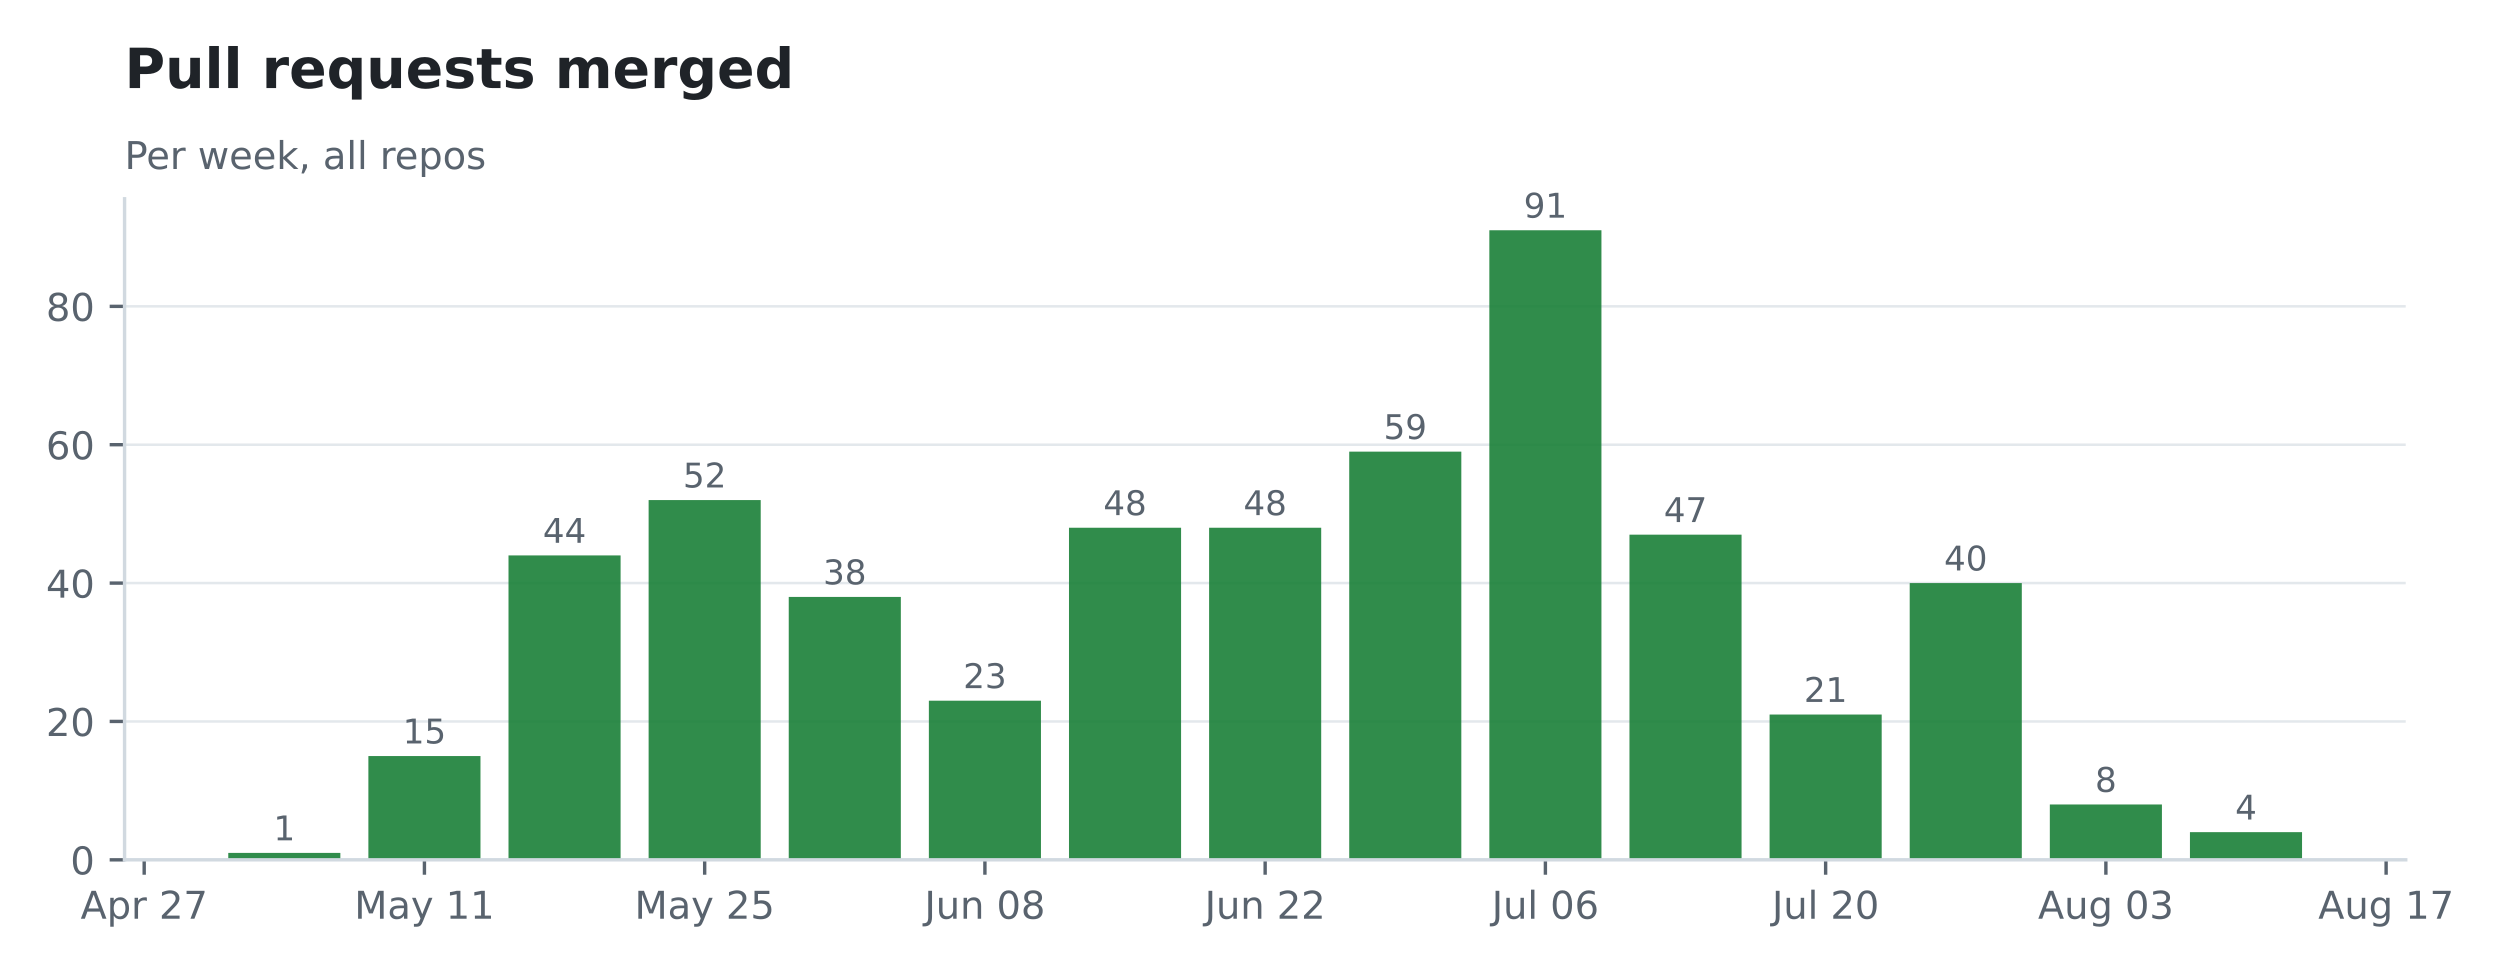
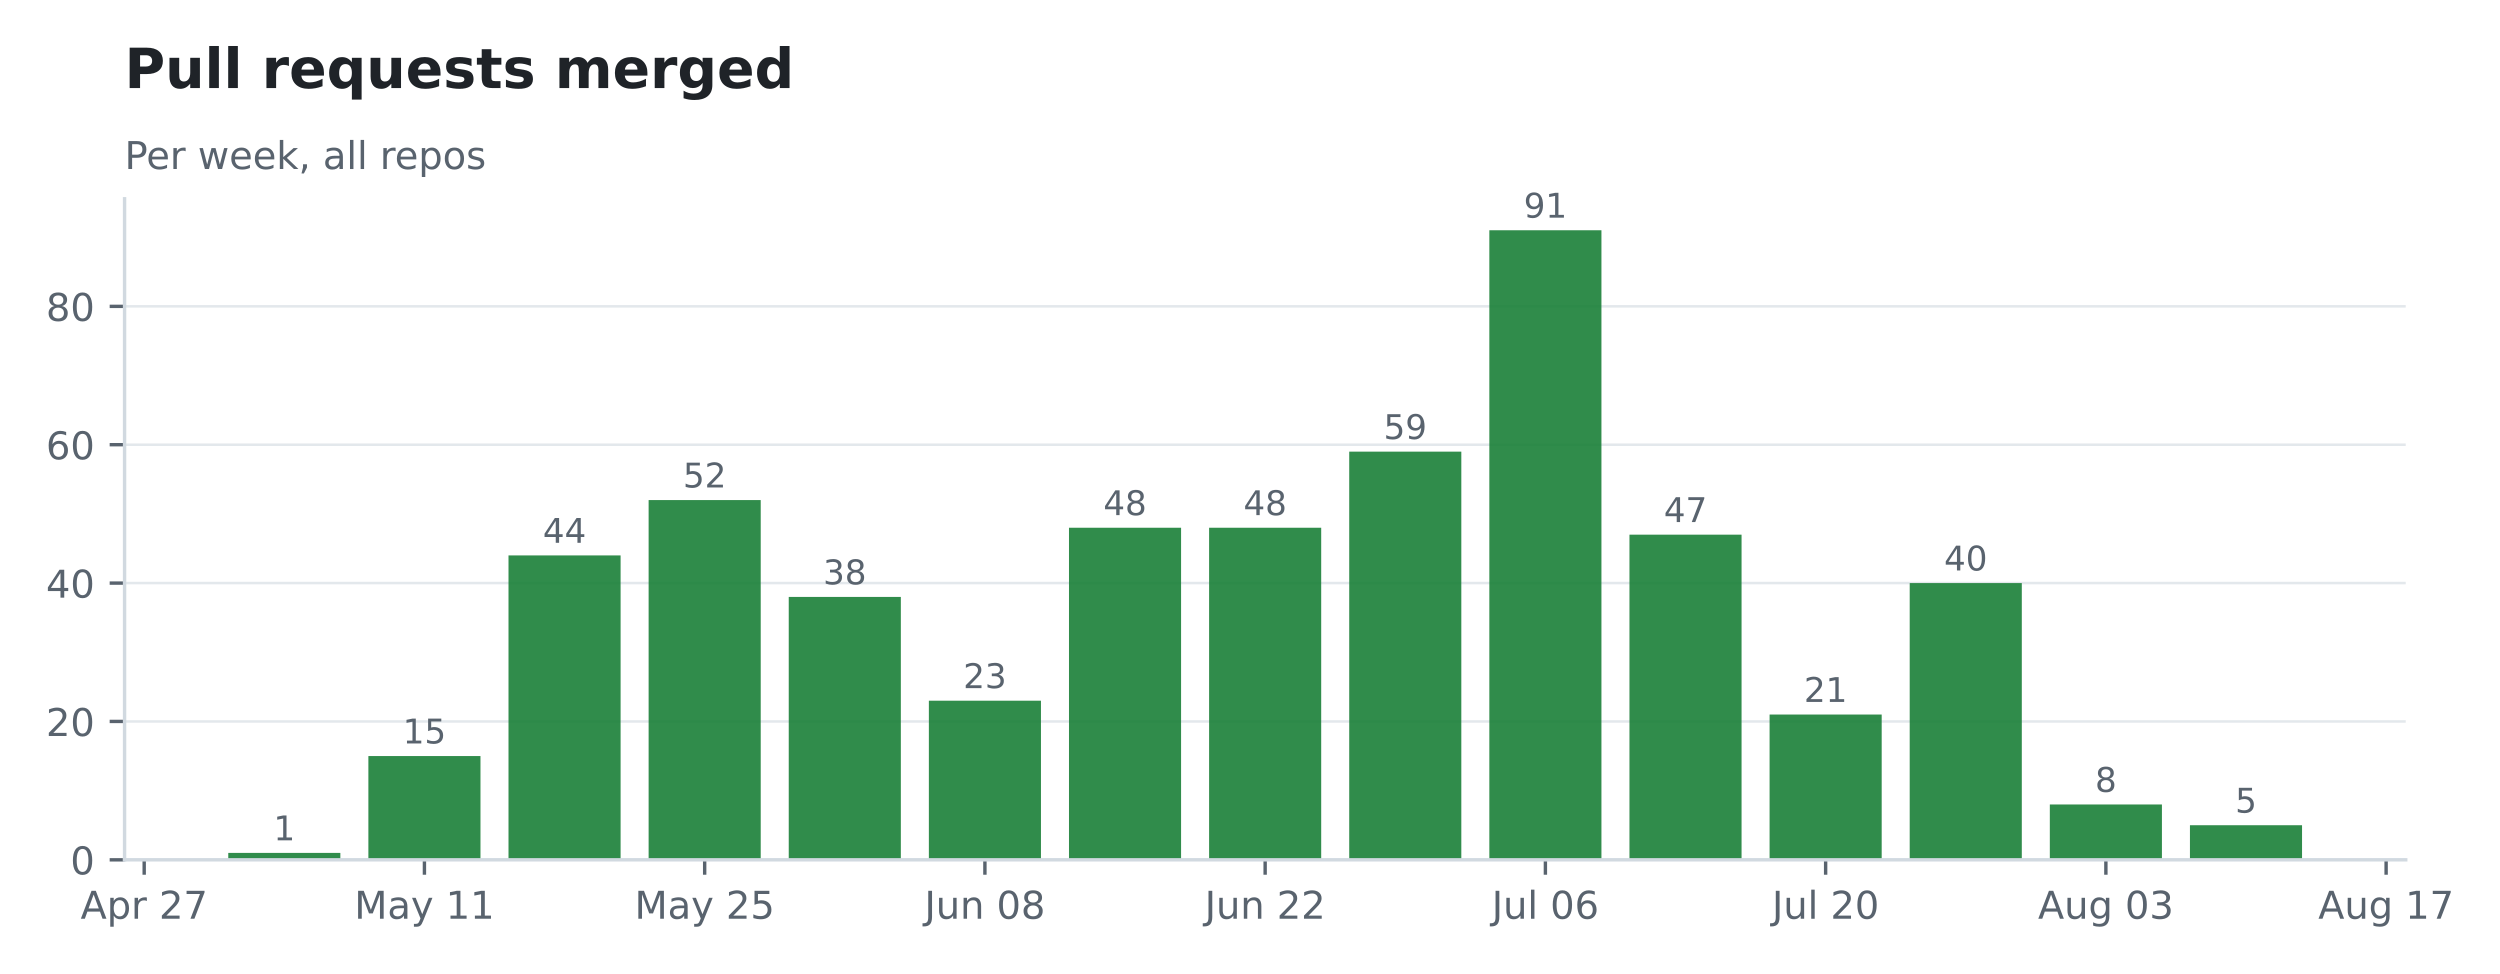
<svg xmlns="http://www.w3.org/2000/svg" xmlns:xlink="http://www.w3.org/1999/xlink" width="587.069pt" height="228.711pt" viewBox="0 0 587.069 228.711" version="1.1">
  <defs>
    <style type="text/css">*{stroke-linejoin: round; stroke-linecap: butt}</style>
  </defs>
  <g id="figure_1">
    <g id="patch_1">
      <path d="M 0 228.711  L 587.069 228.711  L 587.069 -0  L 0 -0  L 0 228.711  z " style="fill: none; opacity: 0" />
    </g>
    <g id="axes_1">
      <g id="patch_2">
        <path d="M 29.253 201.91  L 564.933 201.91  L 564.933 46.678  L 29.253 46.678  L 29.253 201.91  z " style="fill: none" />
      </g>
      <g id="matplotlib.axis_1">
        <g id="xtick_1">
          <g id="line2d_1">
            <defs>
-               <path id="m5babb0bd7b" d="M 0 0  L 0 3.5  " style="stroke: #59636e; stroke-width: 0.8" />
+               <path id="m9f3e89e634" d="M 0 0  L 0 3.5  " style="stroke: #59636e; stroke-width: 0.8" />
            </defs>
            <g>
-               <use xlink:href="#m5babb0bd7b" x="33.859" y="201.91" style="fill: #59636e; stroke: #59636e; stroke-width: 0.8" />
+               <use xlink:href="#m9f3e89e634" x="33.859" y="201.91" style="fill: #59636e; stroke: #59636e; stroke-width: 0.8" />
            </g>
          </g>
          <g id="text_1">
            <g style="fill: #59636e" transform="translate(18.91768 215.7479) scale(0.09 -0.09)">
              <defs>
                <path id="DejaVuSans-24" d="M 2188 4044  L 1331 1722  L 3047 1722  L 2188 4044  z M 1831 4666  L 2547 4666  L 4325 0  L 3669 0  L 3244 1197  L 1141 1197  L 716 0  L 50 0  L 1831 4666  z " transform="scale(0.015625)" />
                <path id="DejaVuSans-53" d="M 1159 525  L 1159 -1331  L 581 -1331  L 581 3500  L 1159 3500  L 1159 2969  Q 1341 3281 1617 3432  Q 1894 3584 2278 3584  Q 2916 3584 3314 3078  Q 3713 2572 3713 1747  Q 3713 922 3314 415  Q 2916 -91 2278 -91  Q 1894 -91 1617 61  Q 1341 213 1159 525  z M 3116 1747  Q 3116 2381 2855 2742  Q 2594 3103 2138 3103  Q 1681 3103 1420 2742  Q 1159 2381 1159 1747  Q 1159 1113 1420 752  Q 1681 391 2138 391  Q 2594 391 2855 752  Q 3116 1113 3116 1747  z " transform="scale(0.015625)" />
                <path id="DejaVuSans-55" d="M 2631 2963  Q 2534 3019 2420 3045  Q 2306 3072 2169 3072  Q 1681 3072 1420 2755  Q 1159 2438 1159 1844  L 1159 0  L 581 0  L 581 3500  L 1159 3500  L 1159 2956  Q 1341 3275 1631 3429  Q 1922 3584 2338 3584  Q 2397 3584 2469 3576  Q 2541 3569 2628 3553  L 2631 2963  z " transform="scale(0.015625)" />
                <path id="DejaVuSans-3" transform="scale(0.015625)" />
                <path id="DejaVuSans-15" d="M 1228 531  L 3431 531  L 3431 0  L 469 0  L 469 531  Q 828 903 1448 1529  Q 2069 2156 2228 2338  Q 2531 2678 2651 2914  Q 2772 3150 2772 3378  Q 2772 3750 2511 3984  Q 2250 4219 1831 4219  Q 1534 4219 1204 4116  Q 875 4013 500 3803  L 500 4441  Q 881 4594 1212 4672  Q 1544 4750 1819 4750  Q 2544 4750 2975 4387  Q 3406 4025 3406 3419  Q 3406 3131 3298 2873  Q 3191 2616 2906 2266  Q 2828 2175 2409 1742  Q 1991 1309 1228 531  z " transform="scale(0.015625)" />
                <path id="DejaVuSans-1a" d="M 525 4666  L 3525 4666  L 3525 4397  L 1831 0  L 1172 0  L 2766 4134  L 525 4134  L 525 4666  z " transform="scale(0.015625)" />
              </defs>
              <use xlink:href="#DejaVuSans-24" />
              <use xlink:href="#DejaVuSans-53" transform="translate(68.40625 0)" />
              <use xlink:href="#DejaVuSans-55" transform="translate(131.8906 0)" />
              <use xlink:href="#DejaVuSans-3" transform="translate(173 0)" />
              <use xlink:href="#DejaVuSans-15" transform="translate(204.7812 0)" />
              <use xlink:href="#DejaVuSans-1a" transform="translate(268.4062 0)" />
            </g>
          </g>
        </g>
        <g id="xtick_2">
          <g id="line2d_2">
            <g>
-               <use xlink:href="#m5babb0bd7b" x="99.667" y="201.91" style="fill: #59636e; stroke: #59636e; stroke-width: 0.8" />
+               <use xlink:href="#m9f3e89e634" x="99.667" y="201.91" style="fill: #59636e; stroke: #59636e; stroke-width: 0.8" />
            </g>
          </g>
          <g id="text_2">
            <g style="fill: #59636e" transform="translate(83.20728 215.7479) scale(0.09 -0.09)">
              <defs>
                <path id="DejaVuSans-30" d="M 628 4666  L 1569 4666  L 2759 1491  L 3956 4666  L 4897 4666  L 4897 0  L 4281 0  L 4281 4097  L 3078 897  L 2444 897  L 1241 4097  L 1241 0  L 628 0  L 628 4666  z " transform="scale(0.015625)" />
                <path id="DejaVuSans-44" d="M 2194 1759  Q 1497 1759 1228 1600  Q 959 1441 959 1056  Q 959 750 1161 570  Q 1363 391 1709 391  Q 2188 391 2477 730  Q 2766 1069 2766 1631  L 2766 1759  L 2194 1759  z M 3341 1997  L 3341 0  L 2766 0  L 2766 531  Q 2569 213 2275 61  Q 1981 -91 1556 -91  Q 1019 -91 701 211  Q 384 513 384 1019  Q 384 1609 779 1909  Q 1175 2209 1959 2209  L 2766 2209  L 2766 2266  Q 2766 2663 2505 2880  Q 2244 3097 1772 3097  Q 1472 3097 1187 3025  Q 903 2953 641 2809  L 641 3341  Q 956 3463 1253 3523  Q 1550 3584 1831 3584  Q 2591 3584 2966 3190  Q 3341 2797 3341 1997  z " transform="scale(0.015625)" />
                <path id="DejaVuSans-5c" d="M 2059 -325  Q 1816 -950 1584 -1140  Q 1353 -1331 966 -1331  L 506 -1331  L 506 -850  L 844 -850  Q 1081 -850 1212 -737  Q 1344 -625 1503 -206  L 1606 56  L 191 3500  L 800 3500  L 1894 763  L 2988 3500  L 3597 3500  L 2059 -325  z " transform="scale(0.015625)" />
                <path id="DejaVuSans-14" d="M 794 531  L 1825 531  L 1825 4091  L 703 3866  L 703 4441  L 1819 4666  L 2450 4666  L 2450 531  L 3481 531  L 3481 0  L 794 0  L 794 531  z " transform="scale(0.015625)" />
              </defs>
              <use xlink:href="#DejaVuSans-30" />
              <use xlink:href="#DejaVuSans-44" transform="translate(86.28125 0)" />
              <use xlink:href="#DejaVuSans-5c" transform="translate(147.5625 0)" />
              <use xlink:href="#DejaVuSans-3" transform="translate(206.75 0)" />
              <use xlink:href="#DejaVuSans-14" transform="translate(238.5312 0)" />
              <use xlink:href="#DejaVuSans-14" transform="translate(302.1562 0)" />
            </g>
          </g>
        </g>
        <g id="xtick_3">
          <g id="line2d_3">
            <g>
-               <use xlink:href="#m5babb0bd7b" x="165.476" y="201.91" style="fill: #59636e; stroke: #59636e; stroke-width: 0.8" />
+               <use xlink:href="#m9f3e89e634" x="165.476" y="201.91" style="fill: #59636e; stroke: #59636e; stroke-width: 0.8" />
            </g>
          </g>
          <g id="text_3">
            <g style="fill: #59636e" transform="translate(149.0156 215.7479) scale(0.09 -0.09)">
              <defs>
                <path id="DejaVuSans-18" d="M 691 4666  L 3169 4666  L 3169 4134  L 1269 4134  L 1269 2991  Q 1406 3038 1543 3061  Q 1681 3084 1819 3084  Q 2600 3084 3056 2656  Q 3513 2228 3513 1497  Q 3513 744 3044 326  Q 2575 -91 1722 -91  Q 1428 -91 1123 -41  Q 819 9 494 109  L 494 744  Q 775 591 1075 516  Q 1375 441 1709 441  Q 2250 441 2565 725  Q 2881 1009 2881 1497  Q 2881 1984 2565 2268  Q 2250 2553 1709 2553  Q 1456 2553 1204 2497  Q 953 2441 691 2322  L 691 4666  z " transform="scale(0.015625)" />
              </defs>
              <use xlink:href="#DejaVuSans-30" />
              <use xlink:href="#DejaVuSans-44" transform="translate(86.28125 0)" />
              <use xlink:href="#DejaVuSans-5c" transform="translate(147.5625 0)" />
              <use xlink:href="#DejaVuSans-3" transform="translate(206.75 0)" />
              <use xlink:href="#DejaVuSans-15" transform="translate(238.5312 0)" />
              <use xlink:href="#DejaVuSans-18" transform="translate(302.1562 0)" />
            </g>
          </g>
        </g>
        <g id="xtick_4">
          <g id="line2d_4">
            <g>
-               <use xlink:href="#m5babb0bd7b" x="231.284" y="201.91" style="fill: #59636e; stroke: #59636e; stroke-width: 0.8" />
+               <use xlink:href="#m9f3e89e634" x="231.284" y="201.91" style="fill: #59636e; stroke: #59636e; stroke-width: 0.8" />
            </g>
          </g>
          <g id="text_4">
            <g style="fill: #59636e" transform="translate(217.0965 215.7479) scale(0.09 -0.09)">
              <defs>
                <path id="DejaVuSans-2d" d="M 628 4666  L 1259 4666  L 1259 325  Q 1259 -519 939 -900  Q 619 -1281 -91 -1281  L -331 -1281  L -331 -750  L -134 -750  Q 284 -750 456 -515  Q 628 -281 628 325  L 628 4666  z " transform="scale(0.015625)" />
                <path id="DejaVuSans-58" d="M 544 1381  L 544 3500  L 1119 3500  L 1119 1403  Q 1119 906 1312 657  Q 1506 409 1894 409  Q 2359 409 2629 706  Q 2900 1003 2900 1516  L 2900 3500  L 3475 3500  L 3475 0  L 2900 0  L 2900 538  Q 2691 219 2414 64  Q 2138 -91 1772 -91  Q 1169 -91 856 284  Q 544 659 544 1381  z M 1991 3584  L 1991 3584  z " transform="scale(0.015625)" />
                <path id="DejaVuSans-51" d="M 3513 2113  L 3513 0  L 2938 0  L 2938 2094  Q 2938 2591 2744 2837  Q 2550 3084 2163 3084  Q 1697 3084 1428 2787  Q 1159 2491 1159 1978  L 1159 0  L 581 0  L 581 3500  L 1159 3500  L 1159 2956  Q 1366 3272 1645 3428  Q 1925 3584 2291 3584  Q 2894 3584 3203 3211  Q 3513 2838 3513 2113  z " transform="scale(0.015625)" />
                <path id="DejaVuSans-13" d="M 2034 4250  Q 1547 4250 1301 3770  Q 1056 3291 1056 2328  Q 1056 1369 1301 889  Q 1547 409 2034 409  Q 2525 409 2770 889  Q 3016 1369 3016 2328  Q 3016 3291 2770 3770  Q 2525 4250 2034 4250  z M 2034 4750  Q 2819 4750 3233 4129  Q 3647 3509 3647 2328  Q 3647 1150 3233 529  Q 2819 -91 2034 -91  Q 1250 -91 836 529  Q 422 1150 422 2328  Q 422 3509 836 4129  Q 1250 4750 2034 4750  z " transform="scale(0.015625)" />
                <path id="DejaVuSans-1b" d="M 2034 2216  Q 1584 2216 1326 1975  Q 1069 1734 1069 1313  Q 1069 891 1326 650  Q 1584 409 2034 409  Q 2484 409 2743 651  Q 3003 894 3003 1313  Q 3003 1734 2745 1975  Q 2488 2216 2034 2216  z M 1403 2484  Q 997 2584 770 2862  Q 544 3141 544 3541  Q 544 4100 942 4425  Q 1341 4750 2034 4750  Q 2731 4750 3128 4425  Q 3525 4100 3525 3541  Q 3525 3141 3298 2862  Q 3072 2584 2669 2484  Q 3125 2378 3379 2068  Q 3634 1759 3634 1313  Q 3634 634 3220 271  Q 2806 -91 2034 -91  Q 1263 -91 848 271  Q 434 634 434 1313  Q 434 1759 690 2068  Q 947 2378 1403 2484  z M 1172 3481  Q 1172 3119 1398 2916  Q 1625 2713 2034 2713  Q 2441 2713 2670 2916  Q 2900 3119 2900 3481  Q 2900 3844 2670 4047  Q 2441 4250 2034 4250  Q 1625 4250 1398 4047  Q 1172 3844 1172 3481  z " transform="scale(0.015625)" />
              </defs>
              <use xlink:href="#DejaVuSans-2d" />
              <use xlink:href="#DejaVuSans-58" transform="translate(29.5 0)" />
              <use xlink:href="#DejaVuSans-51" transform="translate(92.875 0)" />
              <use xlink:href="#DejaVuSans-3" transform="translate(156.25 0)" />
              <use xlink:href="#DejaVuSans-13" transform="translate(188.0312 0)" />
              <use xlink:href="#DejaVuSans-1b" transform="translate(251.6562 0)" />
            </g>
          </g>
        </g>
        <g id="xtick_5">
          <g id="line2d_5">
            <g>
-               <use xlink:href="#m5babb0bd7b" x="297.092" y="201.91" style="fill: #59636e; stroke: #59636e; stroke-width: 0.8" />
+               <use xlink:href="#m9f3e89e634" x="297.092" y="201.91" style="fill: #59636e; stroke: #59636e; stroke-width: 0.8" />
            </g>
          </g>
          <g id="text_5">
            <g style="fill: #59636e" transform="translate(282.9048 215.7479) scale(0.09 -0.09)">
              <use xlink:href="#DejaVuSans-2d" />
              <use xlink:href="#DejaVuSans-58" transform="translate(29.5 0)" />
              <use xlink:href="#DejaVuSans-51" transform="translate(92.875 0)" />
              <use xlink:href="#DejaVuSans-3" transform="translate(156.25 0)" />
              <use xlink:href="#DejaVuSans-15" transform="translate(188.0312 0)" />
              <use xlink:href="#DejaVuSans-15" transform="translate(251.6562 0)" />
            </g>
          </g>
        </g>
        <g id="xtick_6">
          <g id="line2d_6">
            <g>
-               <use xlink:href="#m5babb0bd7b" x="362.901" y="201.91" style="fill: #59636e; stroke: #59636e; stroke-width: 0.8" />
+               <use xlink:href="#m9f3e89e634" x="362.901" y="201.91" style="fill: #59636e; stroke: #59636e; stroke-width: 0.8" />
            </g>
          </g>
          <g id="text_6">
            <g style="fill: #59636e" transform="translate(350.3149 215.7486) scale(0.09 -0.09)">
              <defs>
                <path id="DejaVuSans-4f" d="M 603 4863  L 1178 4863  L 1178 0  L 603 0  L 603 4863  z " transform="scale(0.015625)" />
                <path id="DejaVuSans-19" d="M 2113 2584  Q 1688 2584 1439 2293  Q 1191 2003 1191 1497  Q 1191 994 1439 701  Q 1688 409 2113 409  Q 2538 409 2786 701  Q 3034 994 3034 1497  Q 3034 2003 2786 2293  Q 2538 2584 2113 2584  z M 3366 4563  L 3366 3988  Q 3128 4100 2886 4159  Q 2644 4219 2406 4219  Q 1781 4219 1451 3797  Q 1122 3375 1075 2522  Q 1259 2794 1537 2939  Q 1816 3084 2150 3084  Q 2853 3084 3261 2657  Q 3669 2231 3669 1497  Q 3669 778 3244 343  Q 2819 -91 2113 -91  Q 1303 -91 875 529  Q 447 1150 447 2328  Q 447 3434 972 4092  Q 1497 4750 2381 4750  Q 2619 4750 2861 4703  Q 3103 4656 3366 4563  z " transform="scale(0.015625)" />
              </defs>
              <use xlink:href="#DejaVuSans-2d" />
              <use xlink:href="#DejaVuSans-58" transform="translate(29.5 0)" />
              <use xlink:href="#DejaVuSans-4f" transform="translate(92.875 0)" />
              <use xlink:href="#DejaVuSans-3" transform="translate(120.6562 0)" />
              <use xlink:href="#DejaVuSans-13" transform="translate(152.4375 0)" />
              <use xlink:href="#DejaVuSans-19" transform="translate(216.0625 0)" />
            </g>
          </g>
        </g>
        <g id="xtick_7">
          <g id="line2d_7">
            <g>
-               <use xlink:href="#m5babb0bd7b" x="428.709" y="201.91" style="fill: #59636e; stroke: #59636e; stroke-width: 0.8" />
+               <use xlink:href="#m9f3e89e634" x="428.709" y="201.91" style="fill: #59636e; stroke: #59636e; stroke-width: 0.8" />
            </g>
          </g>
          <g id="text_7">
            <g style="fill: #59636e" transform="translate(416.1233 215.7486) scale(0.09 -0.09)">
              <use xlink:href="#DejaVuSans-2d" />
              <use xlink:href="#DejaVuSans-58" transform="translate(29.5 0)" />
              <use xlink:href="#DejaVuSans-4f" transform="translate(92.875 0)" />
              <use xlink:href="#DejaVuSans-3" transform="translate(120.6562 0)" />
              <use xlink:href="#DejaVuSans-15" transform="translate(152.4375 0)" />
              <use xlink:href="#DejaVuSans-13" transform="translate(216.0625 0)" />
            </g>
          </g>
        </g>
        <g id="xtick_8">
          <g id="line2d_8">
            <g>
-               <use xlink:href="#m5babb0bd7b" x="494.518" y="201.91" style="fill: #59636e; stroke: #59636e; stroke-width: 0.8" />
+               <use xlink:href="#m9f3e89e634" x="494.518" y="201.91" style="fill: #59636e; stroke: #59636e; stroke-width: 0.8" />
            </g>
          </g>
          <g id="text_8">
            <g style="fill: #59636e" transform="translate(478.5742 215.7479) scale(0.09 -0.09)">
              <defs>
                <path id="DejaVuSans-4a" d="M 2906 1791  Q 2906 2416 2648 2759  Q 2391 3103 1925 3103  Q 1463 3103 1205 2759  Q 947 2416 947 1791  Q 947 1169 1205 825  Q 1463 481 1925 481  Q 2391 481 2648 825  Q 2906 1169 2906 1791  z M 3481 434  Q 3481 -459 3084 -895  Q 2688 -1331 1869 -1331  Q 1566 -1331 1297 -1286  Q 1028 -1241 775 -1147  L 775 -588  Q 1028 -725 1275 -790  Q 1522 -856 1778 -856  Q 2344 -856 2625 -561  Q 2906 -266 2906 331  L 2906 616  Q 2728 306 2450 153  Q 2172 0 1784 0  Q 1141 0 747 490  Q 353 981 353 1791  Q 353 2603 747 3093  Q 1141 3584 1784 3584  Q 2172 3584 2450 3431  Q 2728 3278 2906 2969  L 2906 3500  L 3481 3500  L 3481 434  z " transform="scale(0.015625)" />
                <path id="DejaVuSans-16" d="M 2597 2516  Q 3050 2419 3304 2112  Q 3559 1806 3559 1356  Q 3559 666 3084 287  Q 2609 -91 1734 -91  Q 1441 -91 1130 -33  Q 819 25 488 141  L 488 750  Q 750 597 1062 519  Q 1375 441 1716 441  Q 2309 441 2620 675  Q 2931 909 2931 1356  Q 2931 1769 2642 2001  Q 2353 2234 1838 2234  L 1294 2234  L 1294 2753  L 1863 2753  Q 2328 2753 2575 2939  Q 2822 3125 2822 3475  Q 2822 3834 2567 4026  Q 2313 4219 1838 4219  Q 1578 4219 1281 4162  Q 984 4106 628 3988  L 628 4550  Q 988 4650 1302 4700  Q 1616 4750 1894 4750  Q 2613 4750 3031 4423  Q 3450 4097 3450 3541  Q 3450 3153 3228 2886  Q 3006 2619 2597 2516  z " transform="scale(0.015625)" />
              </defs>
              <use xlink:href="#DejaVuSans-24" />
              <use xlink:href="#DejaVuSans-58" transform="translate(68.40625 0)" />
              <use xlink:href="#DejaVuSans-4a" transform="translate(131.7812 0)" />
              <use xlink:href="#DejaVuSans-3" transform="translate(195.2656 0)" />
              <use xlink:href="#DejaVuSans-13" transform="translate(227.0469 0)" />
              <use xlink:href="#DejaVuSans-16" transform="translate(290.6719 0)" />
            </g>
          </g>
        </g>
        <g id="xtick_9">
          <g id="line2d_9">
            <g>
-               <use xlink:href="#m5babb0bd7b" x="560.326" y="201.91" style="fill: #59636e; stroke: #59636e; stroke-width: 0.8" />
+               <use xlink:href="#m9f3e89e634" x="560.326" y="201.91" style="fill: #59636e; stroke: #59636e; stroke-width: 0.8" />
            </g>
          </g>
          <g id="text_9">
            <g style="fill: #59636e" transform="translate(544.3826 215.7479) scale(0.09 -0.09)">
              <use xlink:href="#DejaVuSans-24" />
              <use xlink:href="#DejaVuSans-58" transform="translate(68.40625 0)" />
              <use xlink:href="#DejaVuSans-4a" transform="translate(131.7812 0)" />
              <use xlink:href="#DejaVuSans-3" transform="translate(195.2656 0)" />
              <use xlink:href="#DejaVuSans-14" transform="translate(227.0469 0)" />
              <use xlink:href="#DejaVuSans-1a" transform="translate(290.6719 0)" />
            </g>
          </g>
        </g>
      </g>
      <g id="matplotlib.axis_2">
        <g id="ytick_1">
          <g id="line2d_10">
-             <path d="M 29.253 201.91  L 564.933 201.91  " clip-path="url(#pfe60332e54)" style="fill: none; stroke: #d1d9e0; stroke-opacity: 0.6; stroke-width: 0.6; stroke-linecap: square" />
+             <path d="M 29.253 201.91  L 564.933 201.91  " clip-path="url(#p7fb9b30bd6)" style="fill: none; stroke: #d1d9e0; stroke-opacity: 0.6; stroke-width: 0.6; stroke-linecap: square" />
          </g>
          <g id="line2d_11">
            <defs>
-               <path id="ma0748f6c58" d="M 0 0  L -3.5 0  " style="stroke: #59636e; stroke-width: 0.8" />
+               <path id="m41ac6000ae" d="M 0 0  L -3.5 0  " style="stroke: #59636e; stroke-width: 0.8" />
            </defs>
            <g>
-               <use xlink:href="#ma0748f6c58" x="29.253" y="201.91" style="fill: #59636e; stroke: #59636e; stroke-width: 0.8" />
+               <use xlink:href="#m41ac6000ae" x="29.253" y="201.91" style="fill: #59636e; stroke: #59636e; stroke-width: 0.8" />
            </g>
          </g>
          <g id="text_10">
            <g style="fill: #59636e" transform="translate(16.52625 205.3289) scale(0.09 -0.09)">
              <use xlink:href="#DejaVuSans-13" />
            </g>
          </g>
        </g>
        <g id="ytick_2">
          <g id="line2d_12">
-             <path d="M 29.253 169.418  L 564.933 169.418  " clip-path="url(#pfe60332e54)" style="fill: none; stroke: #d1d9e0; stroke-opacity: 0.6; stroke-width: 0.6; stroke-linecap: square" />
+             <path d="M 29.253 169.418  L 564.933 169.418  " clip-path="url(#p7fb9b30bd6)" style="fill: none; stroke: #d1d9e0; stroke-opacity: 0.6; stroke-width: 0.6; stroke-linecap: square" />
          </g>
          <g id="line2d_13">
            <g>
-               <use xlink:href="#ma0748f6c58" x="29.253" y="169.418" style="fill: #59636e; stroke: #59636e; stroke-width: 0.8" />
+               <use xlink:href="#m41ac6000ae" x="29.253" y="169.418" style="fill: #59636e; stroke: #59636e; stroke-width: 0.8" />
            </g>
          </g>
          <g id="text_11">
            <g style="fill: #59636e" transform="translate(10.8 172.8366) scale(0.09 -0.09)">
              <use xlink:href="#DejaVuSans-15" />
              <use xlink:href="#DejaVuSans-13" transform="translate(63.625 0)" />
            </g>
          </g>
        </g>
        <g id="ytick_3">
          <g id="line2d_14">
-             <path d="M 29.253 136.925  L 564.933 136.925  " clip-path="url(#pfe60332e54)" style="fill: none; stroke: #d1d9e0; stroke-opacity: 0.6; stroke-width: 0.6; stroke-linecap: square" />
+             <path d="M 29.253 136.925  L 564.933 136.925  " clip-path="url(#p7fb9b30bd6)" style="fill: none; stroke: #d1d9e0; stroke-opacity: 0.6; stroke-width: 0.6; stroke-linecap: square" />
          </g>
          <g id="line2d_15">
            <g>
-               <use xlink:href="#ma0748f6c58" x="29.253" y="136.925" style="fill: #59636e; stroke: #59636e; stroke-width: 0.8" />
+               <use xlink:href="#m41ac6000ae" x="29.253" y="136.925" style="fill: #59636e; stroke: #59636e; stroke-width: 0.8" />
            </g>
          </g>
          <g id="text_12">
            <g style="fill: #59636e" transform="translate(10.8 140.3443) scale(0.09 -0.09)">
              <defs>
                <path id="DejaVuSans-17" d="M 2419 4116  L 825 1625  L 2419 1625  L 2419 4116  z M 2253 4666  L 3047 4666  L 3047 1625  L 3713 1625  L 3713 1100  L 3047 1100  L 3047 0  L 2419 0  L 2419 1100  L 313 1100  L 313 1709  L 2253 4666  z " transform="scale(0.015625)" />
              </defs>
              <use xlink:href="#DejaVuSans-17" />
              <use xlink:href="#DejaVuSans-13" transform="translate(63.625 0)" />
            </g>
          </g>
        </g>
        <g id="ytick_4">
          <g id="line2d_16">
-             <path d="M 29.253 104.433  L 564.933 104.433  " clip-path="url(#pfe60332e54)" style="fill: none; stroke: #d1d9e0; stroke-opacity: 0.6; stroke-width: 0.6; stroke-linecap: square" />
+             <path d="M 29.253 104.433  L 564.933 104.433  " clip-path="url(#p7fb9b30bd6)" style="fill: none; stroke: #d1d9e0; stroke-opacity: 0.6; stroke-width: 0.6; stroke-linecap: square" />
          </g>
          <g id="line2d_17">
            <g>
-               <use xlink:href="#ma0748f6c58" x="29.253" y="104.433" style="fill: #59636e; stroke: #59636e; stroke-width: 0.8" />
+               <use xlink:href="#m41ac6000ae" x="29.253" y="104.433" style="fill: #59636e; stroke: #59636e; stroke-width: 0.8" />
            </g>
          </g>
          <g id="text_13">
            <g style="fill: #59636e" transform="translate(10.8 107.852) scale(0.09 -0.09)">
              <use xlink:href="#DejaVuSans-19" />
              <use xlink:href="#DejaVuSans-13" transform="translate(63.625 0)" />
            </g>
          </g>
        </g>
        <g id="ytick_5">
          <g id="line2d_18">
-             <path d="M 29.253 71.941  L 564.933 71.941  " clip-path="url(#pfe60332e54)" style="fill: none; stroke: #d1d9e0; stroke-opacity: 0.6; stroke-width: 0.6; stroke-linecap: square" />
+             <path d="M 29.253 71.941  L 564.933 71.941  " clip-path="url(#p7fb9b30bd6)" style="fill: none; stroke: #d1d9e0; stroke-opacity: 0.6; stroke-width: 0.6; stroke-linecap: square" />
          </g>
          <g id="line2d_19">
            <g>
-               <use xlink:href="#ma0748f6c58" x="29.253" y="71.941" style="fill: #59636e; stroke: #59636e; stroke-width: 0.8" />
+               <use xlink:href="#m41ac6000ae" x="29.253" y="71.941" style="fill: #59636e; stroke: #59636e; stroke-width: 0.8" />
            </g>
          </g>
          <g id="text_14">
            <g style="fill: #59636e" transform="translate(10.8 75.35968) scale(0.09 -0.09)">
              <use xlink:href="#DejaVuSans-1b" />
              <use xlink:href="#DejaVuSans-13" transform="translate(63.625 0)" />
            </g>
          </g>
        </g>
      </g>
      <g id="patch_3">
-         <path d="M 53.602 201.91  L 79.925 201.91  L 79.925 200.285  L 53.602 200.285  z " clip-path="url(#pfe60332e54)" style="fill: #1a7f37; opacity: 0.9" />
+         <path d="M 53.602 201.91  L 79.925 201.91  L 79.925 200.285  L 53.602 200.285  z " clip-path="url(#p7fb9b30bd6)" style="fill: #1a7f37; opacity: 0.9" />
      </g>
      <g id="patch_4">
-         <path d="M 86.506 201.91  L 112.829 201.91  L 112.829 177.541  L 86.506 177.541  z " clip-path="url(#pfe60332e54)" style="fill: #1a7f37; opacity: 0.9" />
+         <path d="M 86.506 201.91  L 112.829 201.91  L 112.829 177.541  L 86.506 177.541  z " clip-path="url(#p7fb9b30bd6)" style="fill: #1a7f37; opacity: 0.9" />
      </g>
      <g id="patch_5">
-         <path d="M 119.41 201.91  L 145.733 201.91  L 145.733 130.427  L 119.41 130.427  z " clip-path="url(#pfe60332e54)" style="fill: #1a7f37; opacity: 0.9" />
+         <path d="M 119.41 201.91  L 145.733 201.91  L 145.733 130.427  L 119.41 130.427  z " clip-path="url(#p7fb9b30bd6)" style="fill: #1a7f37; opacity: 0.9" />
      </g>
      <g id="patch_6">
-         <path d="M 152.314 201.91  L 178.637 201.91  L 178.637 117.43  L 152.314 117.43  z " clip-path="url(#pfe60332e54)" style="fill: #1a7f37; opacity: 0.9" />
+         <path d="M 152.314 201.91  L 178.637 201.91  L 178.637 117.43  L 152.314 117.43  z " clip-path="url(#p7fb9b30bd6)" style="fill: #1a7f37; opacity: 0.9" />
      </g>
      <g id="patch_7">
-         <path d="M 185.218 201.91  L 211.542 201.91  L 211.542 140.175  L 185.218 140.175  z " clip-path="url(#pfe60332e54)" style="fill: #1a7f37; opacity: 0.9" />
+         <path d="M 185.218 201.91  L 211.542 201.91  L 211.542 140.175  L 185.218 140.175  z " clip-path="url(#p7fb9b30bd6)" style="fill: #1a7f37; opacity: 0.9" />
      </g>
      <g id="patch_8">
-         <path d="M 218.122 201.91  L 244.446 201.91  L 244.446 164.544  L 218.122 164.544  z " clip-path="url(#pfe60332e54)" style="fill: #1a7f37; opacity: 0.9" />
+         <path d="M 218.122 201.91  L 244.446 201.91  L 244.446 164.544  L 218.122 164.544  z " clip-path="url(#p7fb9b30bd6)" style="fill: #1a7f37; opacity: 0.9" />
      </g>
      <g id="patch_9">
-         <path d="M 251.027 201.91  L 277.35 201.91  L 277.35 123.928  L 251.027 123.928  z " clip-path="url(#pfe60332e54)" style="fill: #1a7f37; opacity: 0.9" />
+         <path d="M 251.027 201.91  L 277.35 201.91  L 277.35 123.928  L 251.027 123.928  z " clip-path="url(#p7fb9b30bd6)" style="fill: #1a7f37; opacity: 0.9" />
      </g>
      <g id="patch_10">
-         <path d="M 283.931 201.91  L 310.254 201.91  L 310.254 123.928  L 283.931 123.928  z " clip-path="url(#pfe60332e54)" style="fill: #1a7f37; opacity: 0.9" />
+         <path d="M 283.931 201.91  L 310.254 201.91  L 310.254 123.928  L 283.931 123.928  z " clip-path="url(#p7fb9b30bd6)" style="fill: #1a7f37; opacity: 0.9" />
      </g>
      <g id="patch_11">
-         <path d="M 316.835 201.91  L 343.158 201.91  L 343.158 106.058  L 316.835 106.058  z " clip-path="url(#pfe60332e54)" style="fill: #1a7f37; opacity: 0.9" />
+         <path d="M 316.835 201.91  L 343.158 201.91  L 343.158 106.058  L 316.835 106.058  z " clip-path="url(#p7fb9b30bd6)" style="fill: #1a7f37; opacity: 0.9" />
      </g>
      <g id="patch_12">
-         <path d="M 349.739 201.91  L 376.063 201.91  L 376.063 54.07  L 349.739 54.07  z " clip-path="url(#pfe60332e54)" style="fill: #1a7f37; opacity: 0.9" />
+         <path d="M 349.739 201.91  L 376.063 201.91  L 376.063 54.07  L 349.739 54.07  z " clip-path="url(#p7fb9b30bd6)" style="fill: #1a7f37; opacity: 0.9" />
      </g>
      <g id="patch_13">
-         <path d="M 382.643 201.91  L 408.967 201.91  L 408.967 125.553  L 382.643 125.553  z " clip-path="url(#pfe60332e54)" style="fill: #1a7f37; opacity: 0.9" />
+         <path d="M 382.643 201.91  L 408.967 201.91  L 408.967 125.553  L 382.643 125.553  z " clip-path="url(#p7fb9b30bd6)" style="fill: #1a7f37; opacity: 0.9" />
      </g>
      <g id="patch_14">
-         <path d="M 415.548 201.91  L 441.871 201.91  L 441.871 167.793  L 415.548 167.793  z " clip-path="url(#pfe60332e54)" style="fill: #1a7f37; opacity: 0.9" />
+         <path d="M 415.548 201.91  L 441.871 201.91  L 441.871 167.793  L 415.548 167.793  z " clip-path="url(#p7fb9b30bd6)" style="fill: #1a7f37; opacity: 0.9" />
      </g>
      <g id="patch_15">
-         <path d="M 448.452 201.91  L 474.775 201.91  L 474.775 136.925  L 448.452 136.925  z " clip-path="url(#pfe60332e54)" style="fill: #1a7f37; opacity: 0.9" />
+         <path d="M 448.452 201.91  L 474.775 201.91  L 474.775 136.925  L 448.452 136.925  z " clip-path="url(#p7fb9b30bd6)" style="fill: #1a7f37; opacity: 0.9" />
      </g>
      <g id="patch_16">
-         <path d="M 481.356 201.91  L 507.679 201.91  L 507.679 188.913  L 481.356 188.913  z " clip-path="url(#pfe60332e54)" style="fill: #1a7f37; opacity: 0.9" />
+         <path d="M 481.356 201.91  L 507.679 201.91  L 507.679 188.913  L 481.356 188.913  z " clip-path="url(#p7fb9b30bd6)" style="fill: #1a7f37; opacity: 0.9" />
      </g>
      <g id="patch_17">
-         <path d="M 514.26 201.91  L 540.583 201.91  L 540.583 195.412  L 514.26 195.412  z " clip-path="url(#pfe60332e54)" style="fill: #1a7f37; opacity: 0.9" />
+         <path d="M 514.26 201.91  L 540.583 201.91  L 540.583 193.787  L 514.26 193.787  z " clip-path="url(#p7fb9b30bd6)" style="fill: #1a7f37; opacity: 0.9" />
      </g>
      <g id="patch_18">
        <path d="M 29.253 201.91  L 29.253 46.678  " style="fill: none; stroke: #d1d9e0; stroke-width: 0.8; stroke-linejoin: miter; stroke-linecap: square" />
      </g>
      <g id="patch_19">
        <path d="M 29.253 201.91  L 564.933 201.91  " style="fill: none; stroke: #d1d9e0; stroke-width: 0.8; stroke-linejoin: miter; stroke-linecap: square" />
      </g>
      <g id="text_15">
        <g style="fill: #59636e" transform="translate(64.21826 197.3286) scale(0.08 -0.08)">
          <use xlink:href="#DejaVuSans-14" />
        </g>
      </g>
      <g id="text_16">
        <g style="fill: #59636e" transform="translate(94.57744 174.5839) scale(0.08 -0.08)">
          <use xlink:href="#DejaVuSans-14" />
          <use xlink:href="#DejaVuSans-18" transform="translate(63.625 0)" />
        </g>
      </g>
      <g id="text_17">
        <g style="fill: #59636e" transform="translate(127.4816 127.4701) scale(0.08 -0.08)">
          <use xlink:href="#DejaVuSans-17" />
          <use xlink:href="#DejaVuSans-17" transform="translate(63.625 0)" />
        </g>
      </g>
      <g id="text_18">
        <g style="fill: #59636e" transform="translate(160.3858 114.4732) scale(0.08 -0.08)">
          <use xlink:href="#DejaVuSans-18" />
          <use xlink:href="#DejaVuSans-15" transform="translate(63.625 0)" />
        </g>
      </g>
      <g id="text_19">
        <g style="fill: #59636e" transform="translate(193.29 137.2178) scale(0.08 -0.08)">
          <use xlink:href="#DejaVuSans-16" />
          <use xlink:href="#DejaVuSans-1b" transform="translate(63.625 0)" />
        </g>
      </g>
      <g id="text_20">
        <g style="fill: #59636e" transform="translate(226.1941 161.587) scale(0.08 -0.08)">
          <use xlink:href="#DejaVuSans-15" />
          <use xlink:href="#DejaVuSans-16" transform="translate(63.625 0)" />
        </g>
      </g>
      <g id="text_21">
        <g style="fill: #59636e" transform="translate(259.0983 120.9716) scale(0.08 -0.08)">
          <use xlink:href="#DejaVuSans-17" />
          <use xlink:href="#DejaVuSans-1b" transform="translate(63.625 0)" />
        </g>
      </g>
      <g id="text_22">
        <g style="fill: #59636e" transform="translate(292.0025 120.9716) scale(0.08 -0.08)">
          <use xlink:href="#DejaVuSans-17" />
          <use xlink:href="#DejaVuSans-1b" transform="translate(63.625 0)" />
        </g>
      </g>
      <g id="text_23">
        <g style="fill: #59636e" transform="translate(324.9067 103.1009) scale(0.08 -0.08)">
          <defs>
            <path id="DejaVuSans-1c" d="M 703 97  L 703 672  Q 941 559 1184 500  Q 1428 441 1663 441  Q 2288 441 2617 861  Q 2947 1281 2994 2138  Q 2813 1869 2534 1725  Q 2256 1581 1919 1581  Q 1219 1581 811 2004  Q 403 2428 403 3163  Q 403 3881 828 4315  Q 1253 4750 1959 4750  Q 2769 4750 3195 4129  Q 3622 3509 3622 2328  Q 3622 1225 3098 567  Q 2575 -91 1691 -91  Q 1453 -91 1209 -44  Q 966 3 703 97  z M 1959 2075  Q 2384 2075 2632 2365  Q 2881 2656 2881 3163  Q 2881 3666 2632 3958  Q 2384 4250 1959 4250  Q 1534 4250 1286 3958  Q 1038 3666 1038 3163  Q 1038 2656 1286 2365  Q 1534 2075 1959 2075  z " transform="scale(0.015625)" />
          </defs>
          <use xlink:href="#DejaVuSans-18" />
          <use xlink:href="#DejaVuSans-1c" transform="translate(63.625 0)" />
        </g>
      </g>
      <g id="text_24">
        <g style="fill: #59636e" transform="translate(357.8109 51.11317) scale(0.08 -0.08)">
          <use xlink:href="#DejaVuSans-1c" />
          <use xlink:href="#DejaVuSans-14" transform="translate(63.625 0)" />
        </g>
      </g>
      <g id="text_25">
        <g style="fill: #59636e" transform="translate(390.715 122.5962) scale(0.08 -0.08)">
          <use xlink:href="#DejaVuSans-17" />
          <use xlink:href="#DejaVuSans-1a" transform="translate(63.625 0)" />
        </g>
      </g>
      <g id="text_26">
        <g style="fill: #59636e" transform="translate(423.6192 164.8362) scale(0.08 -0.08)">
          <use xlink:href="#DejaVuSans-15" />
          <use xlink:href="#DejaVuSans-14" transform="translate(63.625 0)" />
        </g>
      </g>
      <g id="text_27">
        <g style="fill: #59636e" transform="translate(456.5234 133.9686) scale(0.08 -0.08)">
          <use xlink:href="#DejaVuSans-17" />
          <use xlink:href="#DejaVuSans-13" transform="translate(63.625 0)" />
        </g>
      </g>
      <g id="text_28">
        <g style="fill: #59636e" transform="translate(491.9726 185.9562) scale(0.08 -0.08)">
          <use xlink:href="#DejaVuSans-1b" />
        </g>
      </g>
      <g id="text_29">
-         <g style="fill: #59636e" transform="translate(524.8767 192.4547) scale(0.08 -0.08)">
-           <use xlink:href="#DejaVuSans-17" />
+         <g style="fill: #59636e" transform="translate(524.8767 190.8301) scale(0.08 -0.08)">
+           <use xlink:href="#DejaVuSans-18" />
        </g>
      </g>
      <g id="text_30">
        <g style="fill: #59636e" transform="translate(29.2525 39.69253) scale(0.09 -0.09)">
          <defs>
            <path id="DejaVuSans-33" d="M 1259 4147  L 1259 2394  L 2053 2394  Q 2494 2394 2734 2622  Q 2975 2850 2975 3272  Q 2975 3691 2734 3919  Q 2494 4147 2053 4147  L 1259 4147  z M 628 4666  L 2053 4666  Q 2838 4666 3239 4311  Q 3641 3956 3641 3272  Q 3641 2581 3239 2228  Q 2838 1875 2053 1875  L 1259 1875  L 1259 0  L 628 0  L 628 4666  z " transform="scale(0.015625)" />
            <path id="DejaVuSans-48" d="M 3597 1894  L 3597 1613  L 953 1613  Q 991 1019 1311 708  Q 1631 397 2203 397  Q 2534 397 2845 478  Q 3156 559 3463 722  L 3463 178  Q 3153 47 2828 -22  Q 2503 -91 2169 -91  Q 1331 -91 842 396  Q 353 884 353 1716  Q 353 2575 817 3079  Q 1281 3584 2069 3584  Q 2775 3584 3186 3129  Q 3597 2675 3597 1894  z M 3022 2063  Q 3016 2534 2758 2815  Q 2500 3097 2075 3097  Q 1594 3097 1305 2825  Q 1016 2553 972 2059  L 3022 2063  z " transform="scale(0.015625)" />
            <path id="DejaVuSans-5a" d="M 269 3500  L 844 3500  L 1563 769  L 2278 3500  L 2956 3500  L 3675 769  L 4391 3500  L 4966 3500  L 4050 0  L 3372 0  L 2619 2869  L 1863 0  L 1184 0  L 269 3500  z " transform="scale(0.015625)" />
            <path id="DejaVuSans-4e" d="M 581 4863  L 1159 4863  L 1159 1991  L 2875 3500  L 3609 3500  L 1753 1863  L 3688 0  L 2938 0  L 1159 1709  L 1159 0  L 581 0  L 581 4863  z " transform="scale(0.015625)" />
            <path id="DejaVuSans-f" d="M 750 794  L 1409 794  L 1409 256  L 897 -744  L 494 -744  L 750 256  L 750 794  z " transform="scale(0.015625)" />
            <path id="DejaVuSans-52" d="M 1959 3097  Q 1497 3097 1228 2736  Q 959 2375 959 1747  Q 959 1119 1226 758  Q 1494 397 1959 397  Q 2419 397 2687 759  Q 2956 1122 2956 1747  Q 2956 2369 2687 2733  Q 2419 3097 1959 3097  z M 1959 3584  Q 2709 3584 3137 3096  Q 3566 2609 3566 1747  Q 3566 888 3137 398  Q 2709 -91 1959 -91  Q 1206 -91 779 398  Q 353 888 353 1747  Q 353 2609 779 3096  Q 1206 3584 1959 3584  z " transform="scale(0.015625)" />
            <path id="DejaVuSans-56" d="M 2834 3397  L 2834 2853  Q 2591 2978 2328 3040  Q 2066 3103 1784 3103  Q 1356 3103 1142 2972  Q 928 2841 928 2578  Q 928 2378 1081 2264  Q 1234 2150 1697 2047  L 1894 2003  Q 2506 1872 2764 1633  Q 3022 1394 3022 966  Q 3022 478 2636 193  Q 2250 -91 1575 -91  Q 1294 -91 989 -36  Q 684 19 347 128  L 347 722  Q 666 556 975 473  Q 1284 391 1588 391  Q 1994 391 2212 530  Q 2431 669 2431 922  Q 2431 1156 2273 1281  Q 2116 1406 1581 1522  L 1381 1569  Q 847 1681 609 1914  Q 372 2147 372 2553  Q 372 3047 722 3315  Q 1072 3584 1716 3584  Q 2034 3584 2315 3537  Q 2597 3491 2834 3397  z " transform="scale(0.015625)" />
          </defs>
          <use xlink:href="#DejaVuSans-33" />
          <use xlink:href="#DejaVuSans-48" transform="translate(56.73438 0)" />
          <use xlink:href="#DejaVuSans-55" transform="translate(118.2656 0)" />
          <use xlink:href="#DejaVuSans-3" transform="translate(159.375 0)" />
          <use xlink:href="#DejaVuSans-5a" transform="translate(191.1562 0)" />
          <use xlink:href="#DejaVuSans-48" transform="translate(272.9375 0)" />
          <use xlink:href="#DejaVuSans-48" transform="translate(334.4688 0)" />
          <use xlink:href="#DejaVuSans-4e" transform="translate(396 0)" />
          <use xlink:href="#DejaVuSans-f" transform="translate(453.9062 0)" />
          <use xlink:href="#DejaVuSans-3" transform="translate(485.6875 0)" />
          <use xlink:href="#DejaVuSans-44" transform="translate(517.4688 0)" />
          <use xlink:href="#DejaVuSans-4f" transform="translate(578.75 0)" />
          <use xlink:href="#DejaVuSans-4f" transform="translate(606.5312 0)" />
          <use xlink:href="#DejaVuSans-3" transform="translate(634.3125 0)" />
          <use xlink:href="#DejaVuSans-55" transform="translate(666.0938 0)" />
          <use xlink:href="#DejaVuSans-48" transform="translate(705 0)" />
          <use xlink:href="#DejaVuSans-53" transform="translate(766.5312 0)" />
          <use xlink:href="#DejaVuSans-52" transform="translate(830.0156 0)" />
          <use xlink:href="#DejaVuSans-56" transform="translate(891.2031 0)" />
        </g>
      </g>
      <g id="text_31">
        <g style="fill: #1f2328" transform="translate(29.2525 20.67797) scale(0.13 -0.13)">
          <defs>
            <path id="DejaVuSans-Bold-33" d="M 588 4666  L 2584 4666  Q 3475 4666 3951 4270  Q 4428 3875 4428 3144  Q 4428 2409 3951 2014  Q 3475 1619 2584 1619  L 1791 1619  L 1791 0  L 588 0  L 588 4666  z M 1791 3794  L 1791 2491  L 2456 2491  Q 2806 2491 2997 2661  Q 3188 2831 3188 3144  Q 3188 3456 2997 3625  Q 2806 3794 2456 3794  L 1791 3794  z " transform="scale(0.015625)" />
            <path id="DejaVuSans-Bold-58" d="M 500 1363  L 500 3500  L 1625 3500  L 1625 3150  Q 1625 2866 1622 2436  Q 1619 2006 1619 1863  Q 1619 1441 1641 1255  Q 1663 1069 1716 984  Q 1784 875 1895 815  Q 2006 756 2150 756  Q 2500 756 2700 1025  Q 2900 1294 2900 1772  L 2900 3500  L 4019 3500  L 4019 0  L 2900 0  L 2900 506  Q 2647 200 2364 54  Q 2081 -91 1741 -91  Q 1134 -91 817 281  Q 500 653 500 1363  z " transform="scale(0.015625)" />
            <path id="DejaVuSans-Bold-4f" d="M 538 4863  L 1656 4863  L 1656 0  L 538 0  L 538 4863  z " transform="scale(0.015625)" />
            <path id="DejaVuSans-Bold-3" transform="scale(0.015625)" />
            <path id="DejaVuSans-Bold-55" d="M 3138 2547  Q 2991 2616 2845 2648  Q 2700 2681 2553 2681  Q 2122 2681 1889 2404  Q 1656 2128 1656 1613  L 1656 0  L 538 0  L 538 3500  L 1656 3500  L 1656 2925  Q 1872 3269 2151 3426  Q 2431 3584 2822 3584  Q 2878 3584 2943 3579  Q 3009 3575 3134 3559  L 3138 2547  z " transform="scale(0.015625)" />
            <path id="DejaVuSans-Bold-48" d="M 4031 1759  L 4031 1441  L 1416 1441  Q 1456 1047 1700 850  Q 1944 653 2381 653  Q 2734 653 3104 758  Q 3475 863 3866 1075  L 3866 213  Q 3469 63 3072 -14  Q 2675 -91 2278 -91  Q 1328 -91 801 392  Q 275 875 275 1747  Q 275 2603 792 3093  Q 1309 3584 2216 3584  Q 3041 3584 3536 3087  Q 4031 2591 4031 1759  z M 2881 2131  Q 2881 2450 2695 2645  Q 2509 2841 2209 2841  Q 1884 2841 1681 2658  Q 1478 2475 1428 2131  L 2881 2131  z " transform="scale(0.015625)" />
            <path id="DejaVuSans-Bold-54" d="M 2181 2772  Q 1825 2772 1636 2509  Q 1447 2247 1447 1747  Q 1447 1247 1636 984  Q 1825 722 2181 722  Q 2541 722 2730 984  Q 2919 1247 2919 1747  Q 2919 2247 2730 2509  Q 2541 2772 2181 2772  z M 2919 506  Q 2688 197 2409 53  Q 2131 -91 1766 -91  Q 1119 -91 703 423  Q 288 938 288 1747  Q 288 2556 703 3067  Q 1119 3578 1766 3578  Q 2131 3578 2409 3434  Q 2688 3291 2919 2981  L 2919 3500  L 4044 3500  L 4044 -1331  L 2919 -1331  L 2919 506  z " transform="scale(0.015625)" />
            <path id="DejaVuSans-Bold-56" d="M 3272 3391  L 3272 2541  Q 2913 2691 2578 2766  Q 2244 2841 1947 2841  Q 1628 2841 1473 2761  Q 1319 2681 1319 2516  Q 1319 2381 1436 2309  Q 1553 2238 1856 2203  L 2053 2175  Q 2913 2066 3209 1816  Q 3506 1566 3506 1031  Q 3506 472 3093 190  Q 2681 -91 1863 -91  Q 1516 -91 1145 -36  Q 775 19 384 128  L 384 978  Q 719 816 1070 734  Q 1422 653 1784 653  Q 2113 653 2278 743  Q 2444 834 2444 1013  Q 2444 1163 2330 1236  Q 2216 1309 1875 1350  L 1678 1375  Q 931 1469 631 1722  Q 331 1975 331 2491  Q 331 3047 712 3315  Q 1094 3584 1881 3584  Q 2191 3584 2531 3537  Q 2872 3491 3272 3391  z " transform="scale(0.015625)" />
            <path id="DejaVuSans-Bold-57" d="M 1759 4494  L 1759 3500  L 2913 3500  L 2913 2700  L 1759 2700  L 1759 1216  Q 1759 972 1856 886  Q 1953 800 2241 800  L 2816 800  L 2816 0  L 1856 0  Q 1194 0 917 276  Q 641 553 641 1216  L 641 2700  L 84 2700  L 84 3500  L 641 3500  L 641 4494  L 1759 4494  z " transform="scale(0.015625)" />
            <path id="DejaVuSans-Bold-50" d="M 3781 2919  Q 3994 3244 4286 3414  Q 4578 3584 4928 3584  Q 5531 3584 5847 3212  Q 6163 2841 6163 2131  L 6163 0  L 5038 0  L 5038 1825  Q 5041 1866 5042 1909  Q 5044 1953 5044 2034  Q 5044 2406 4934 2573  Q 4825 2741 4581 2741  Q 4263 2741 4089 2478  Q 3916 2216 3909 1719  L 3909 0  L 2784 0  L 2784 1825  Q 2784 2406 2684 2573  Q 2584 2741 2328 2741  Q 2006 2741 1831 2477  Q 1656 2213 1656 1722  L 1656 0  L 531 0  L 531 3500  L 1656 3500  L 1656 2988  Q 1863 3284 2130 3434  Q 2397 3584 2719 3584  Q 3081 3584 3359 3409  Q 3638 3234 3781 2919  z " transform="scale(0.015625)" />
            <path id="DejaVuSans-Bold-4a" d="M 2919 594  Q 2688 288 2409 144  Q 2131 0 1766 0  Q 1125 0 706 504  Q 288 1009 288 1791  Q 288 2575 706 3076  Q 1125 3578 1766 3578  Q 2131 3578 2409 3434  Q 2688 3291 2919 2981  L 2919 3500  L 4044 3500  L 4044 353  Q 4044 -491 3511 -936  Q 2978 -1381 1966 -1381  Q 1638 -1381 1331 -1331  Q 1025 -1281 716 -1178  L 716 -306  Q 1009 -475 1290 -558  Q 1572 -641 1856 -641  Q 2406 -641 2662 -400  Q 2919 -159 2919 353  L 2919 594  z M 2181 2772  Q 1834 2772 1640 2515  Q 1447 2259 1447 1791  Q 1447 1309 1634 1061  Q 1822 813 2181 813  Q 2531 813 2725 1069  Q 2919 1325 2919 1791  Q 2919 2259 2725 2515  Q 2531 2772 2181 2772  z " transform="scale(0.015625)" />
            <path id="DejaVuSans-Bold-47" d="M 2919 2988  L 2919 4863  L 4044 4863  L 4044 0  L 2919 0  L 2919 506  Q 2688 197 2409 53  Q 2131 -91 1766 -91  Q 1119 -91 703 423  Q 288 938 288 1747  Q 288 2556 703 3070  Q 1119 3584 1766 3584  Q 2128 3584 2408 3439  Q 2688 3294 2919 2988  z M 2181 722  Q 2541 722 2730 984  Q 2919 1247 2919 1747  Q 2919 2247 2730 2509  Q 2541 2772 2181 2772  Q 1825 2772 1636 2509  Q 1447 2247 1447 1747  Q 1447 1247 1636 984  Q 1825 722 2181 722  z " transform="scale(0.015625)" />
          </defs>
          <use xlink:href="#DejaVuSans-Bold-33" />
          <use xlink:href="#DejaVuSans-Bold-58" transform="translate(73.29688 0)" />
          <use xlink:href="#DejaVuSans-Bold-4f" transform="translate(144.4844 0)" />
          <use xlink:href="#DejaVuSans-Bold-4f" transform="translate(178.7656 0)" />
          <use xlink:href="#DejaVuSans-Bold-3" transform="translate(213.0469 0)" />
          <use xlink:href="#DejaVuSans-Bold-55" transform="translate(247.8594 0)" />
          <use xlink:href="#DejaVuSans-Bold-48" transform="translate(297.1719 0)" />
          <use xlink:href="#DejaVuSans-Bold-54" transform="translate(365 0)" />
          <use xlink:href="#DejaVuSans-Bold-58" transform="translate(436.5781 0)" />
          <use xlink:href="#DejaVuSans-Bold-48" transform="translate(507.7656 0)" />
          <use xlink:href="#DejaVuSans-Bold-56" transform="translate(575.5938 0)" />
          <use xlink:href="#DejaVuSans-Bold-57" transform="translate(635.1094 0)" />
          <use xlink:href="#DejaVuSans-Bold-56" transform="translate(682.9062 0)" />
          <use xlink:href="#DejaVuSans-Bold-3" transform="translate(742.4219 0)" />
          <use xlink:href="#DejaVuSans-Bold-50" transform="translate(777.2344 0)" />
          <use xlink:href="#DejaVuSans-Bold-48" transform="translate(881.4375 0)" />
          <use xlink:href="#DejaVuSans-Bold-55" transform="translate(949.2656 0)" />
          <use xlink:href="#DejaVuSans-Bold-4a" transform="translate(998.5781 0)" />
          <use xlink:href="#DejaVuSans-Bold-48" transform="translate(1070.156 0)" />
          <use xlink:href="#DejaVuSans-Bold-47" transform="translate(1137.984 0)" />
        </g>
      </g>
    </g>
  </g>
  <defs>
-     <clipPath id="pfe60332e54">
+     <clipPath id="p7fb9b30bd6">
      <rect x="29.253" y="46.678" width="535.68" height="155.232" />
    </clipPath>
  </defs>
</svg>
